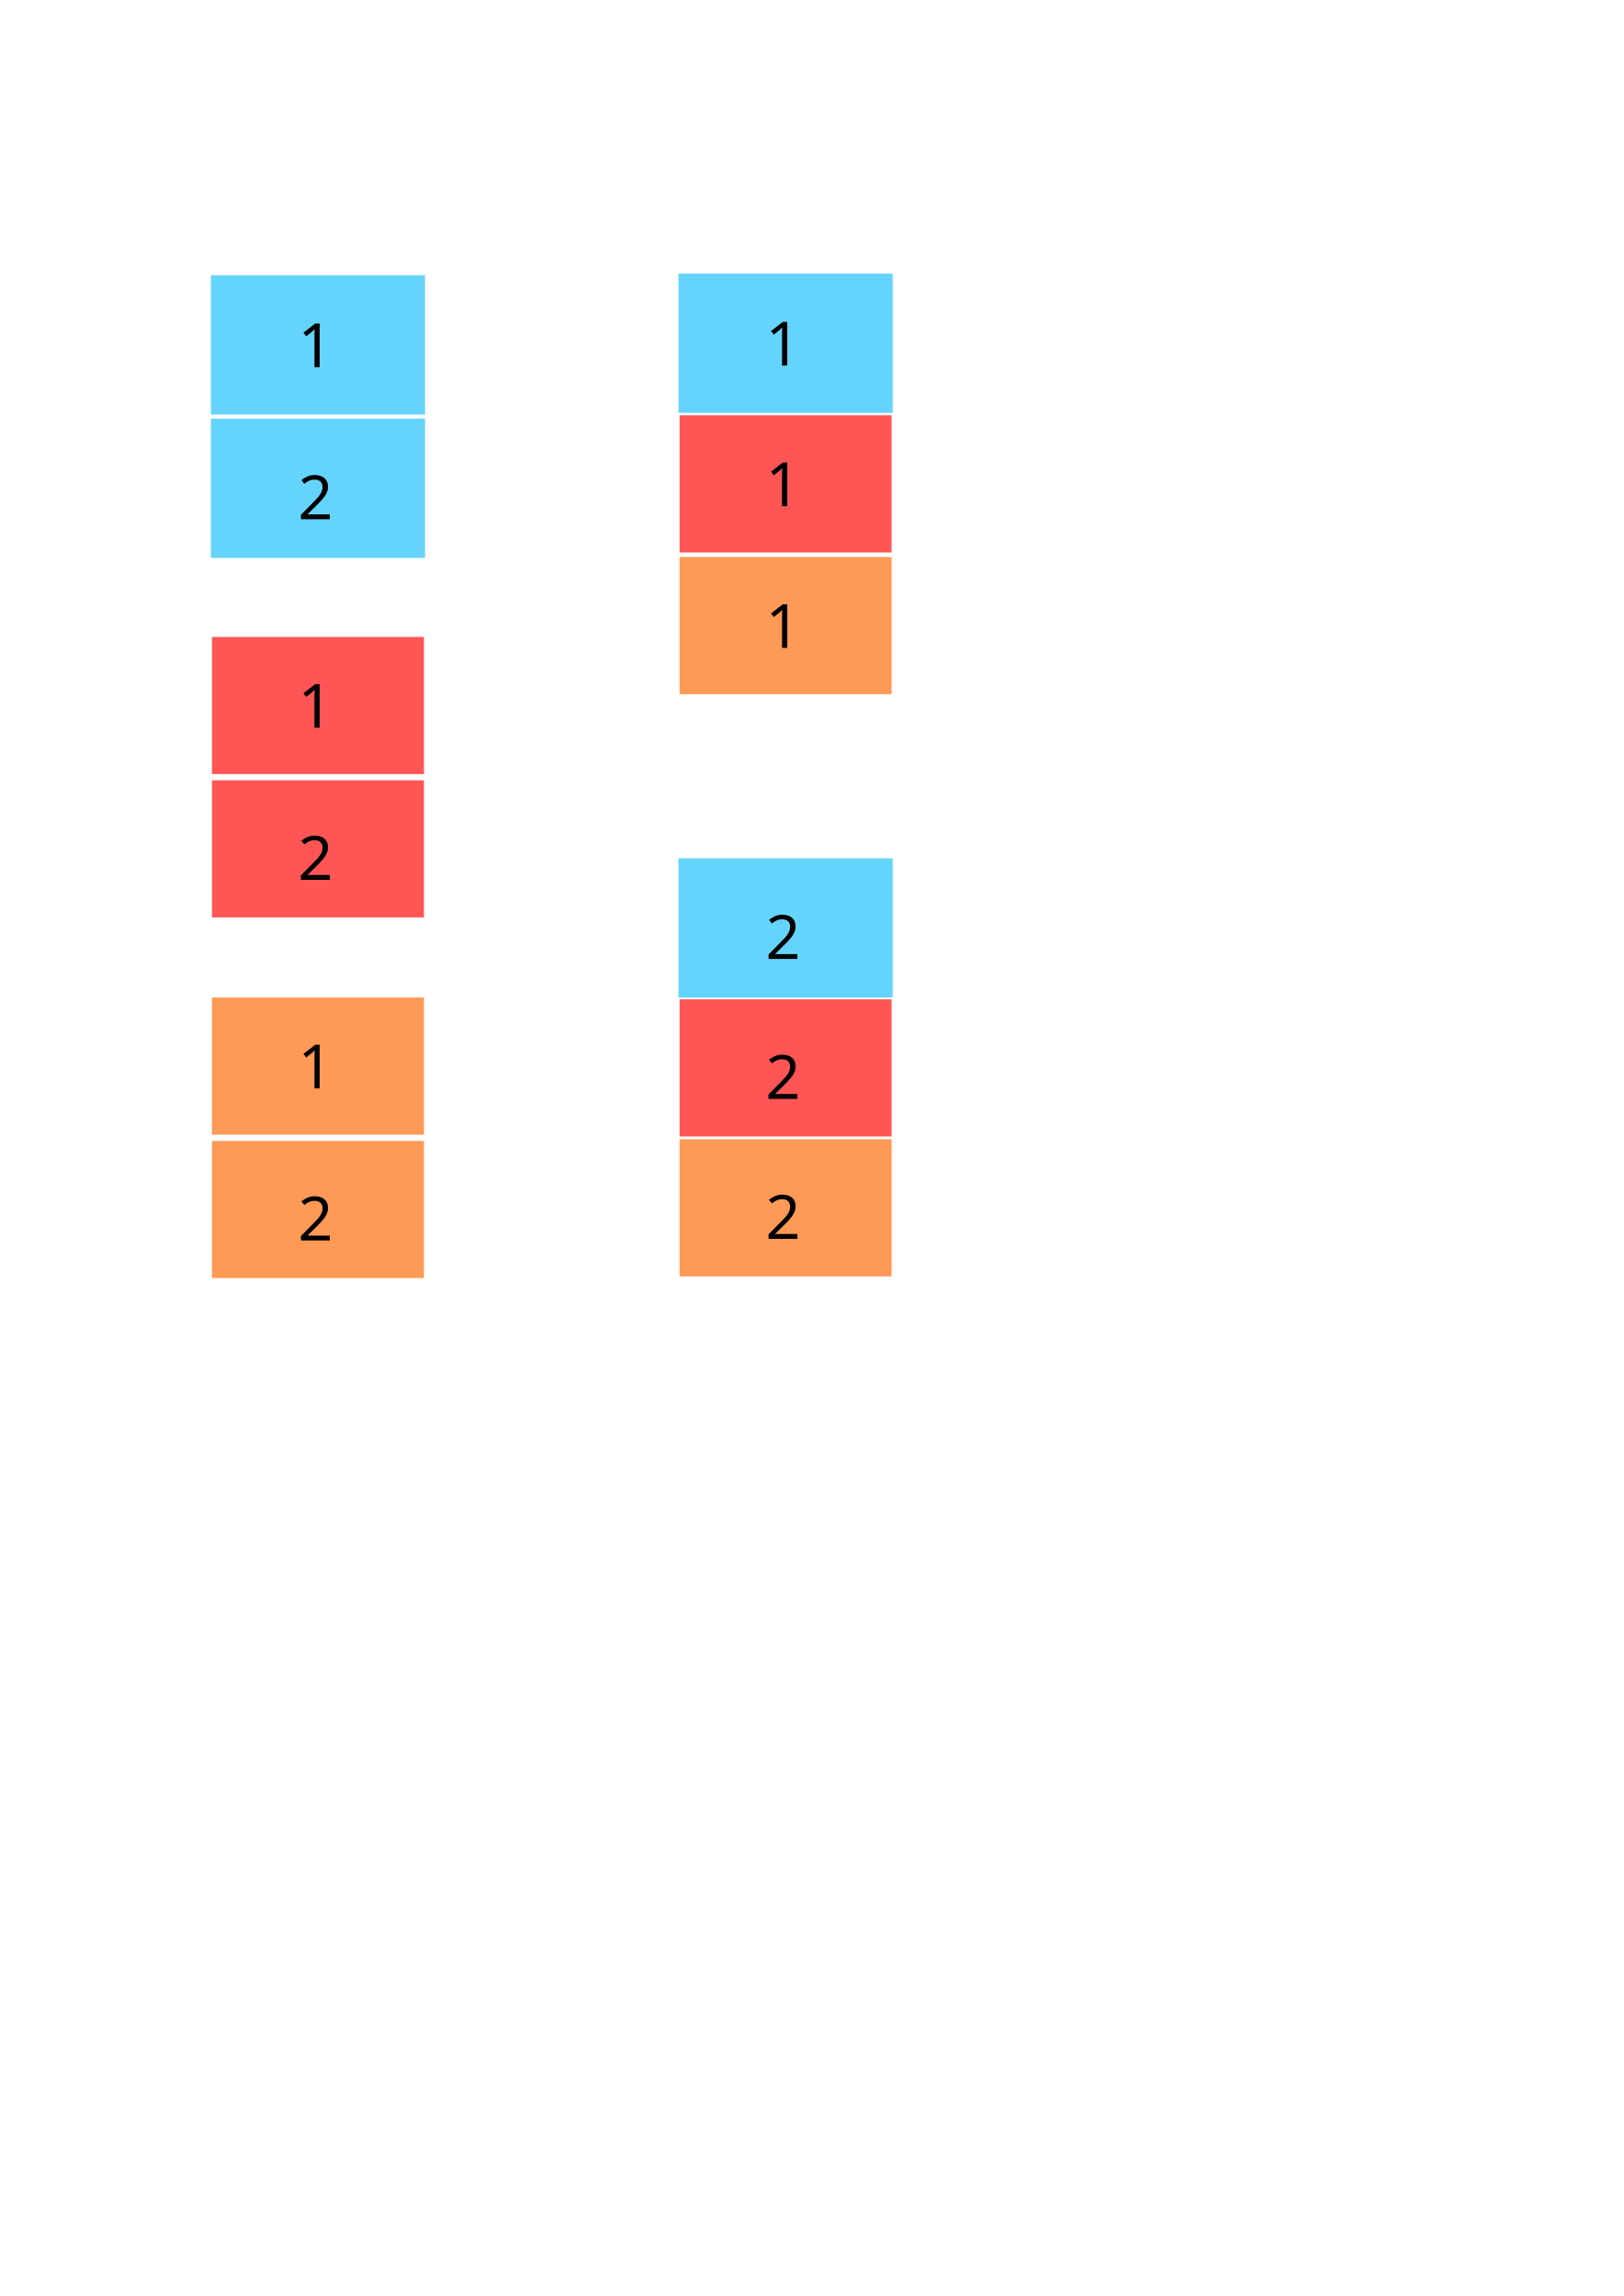
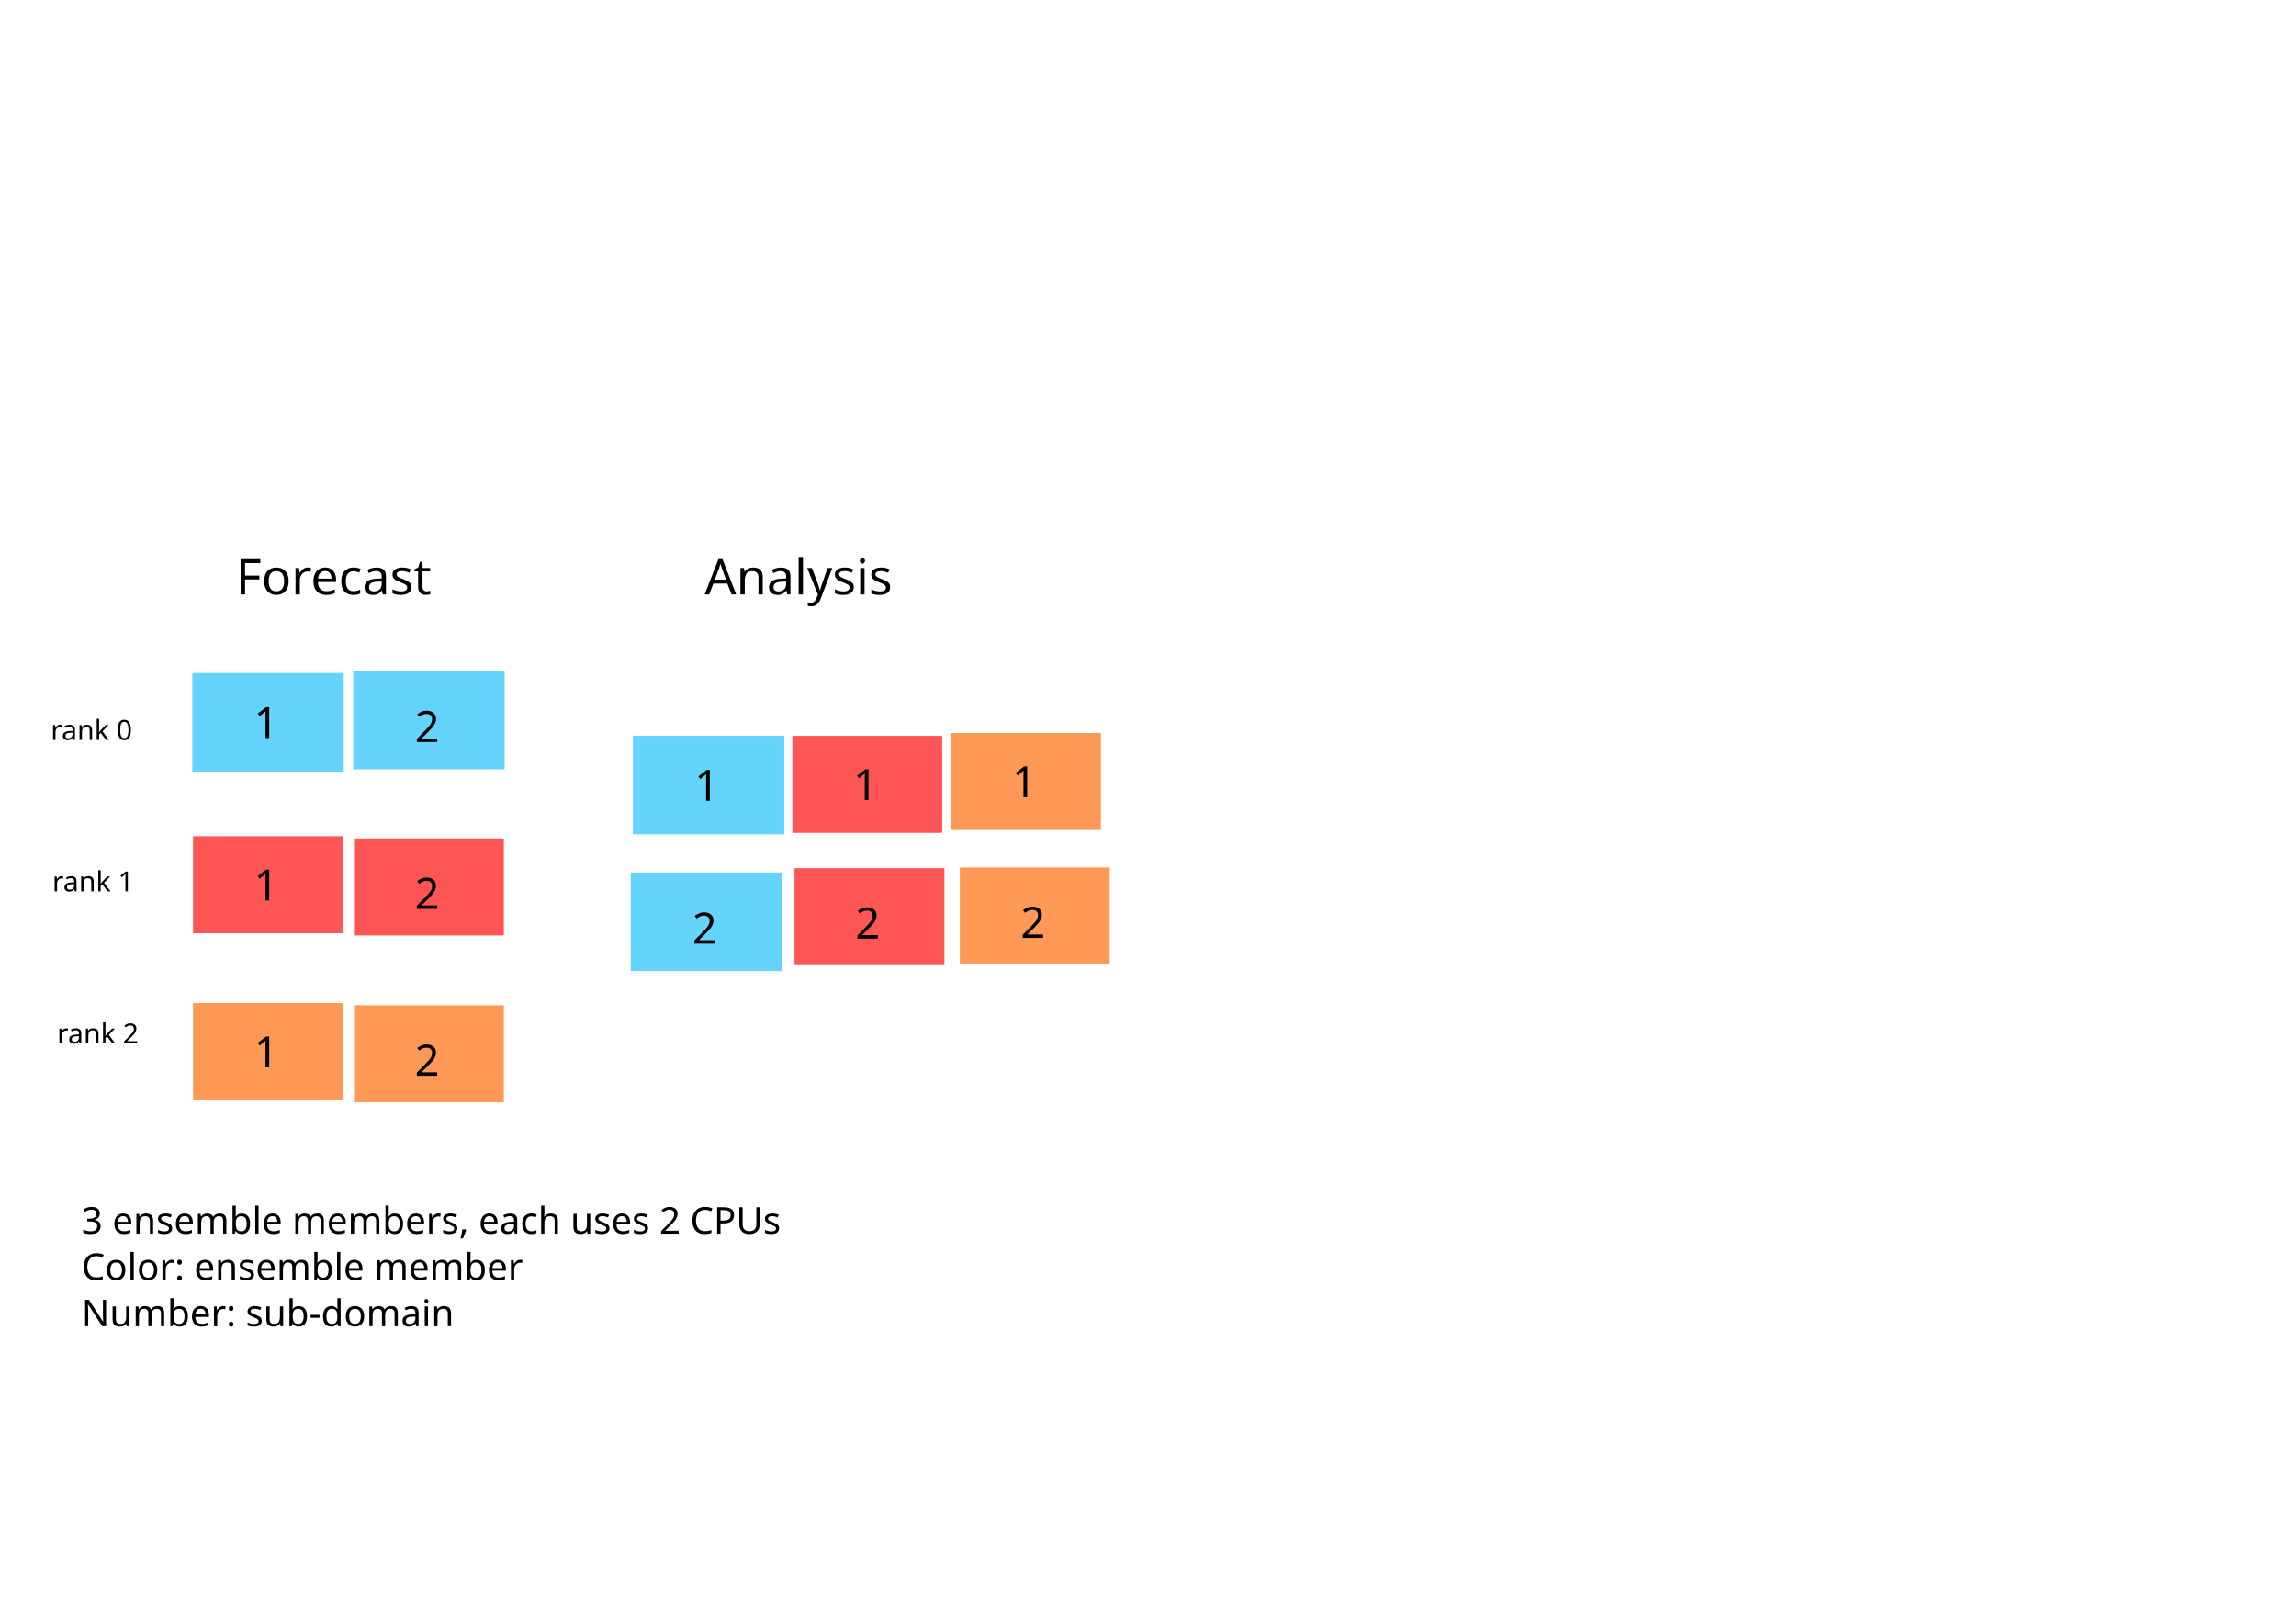
- <svg xmlns="http://www.w3.org/2000/svg" width="744.094" height="1052.362" id="svg2" version="1.1">
+ <svg xmlns="http://www.w3.org/2000/svg" width="1488.189" height="1052.362" id="svg2" version="1.1">
  <defs id="defs4" />
-   <g id="layer1">
+   <g id="layer1" transform="translate(0,2.2302535e-5)">
    <g id="g3015" transform="translate(-179.1429,-27.14286)">
-       <g id="g3020" transform="translate(179.1429,-47.14286)">
+       <g id="g3020" transform="translate(207.1429,262.8571)">
        <rect y="200.934" x="97.143" height="62.857" width="97.143" id="rect2985" style="fill:#65d4fd;fill-opacity:1;stroke:#65d4fd;stroke-width:1;stroke-miterlimit:4;stroke-opacity:1;stroke-dasharray:none;stroke-dashoffset:0" />
        <text id="text2987" y="242.568" x="136.561" style="font-size:28px;font-style:normal;font-weight:normal;line-height:125%;letter-spacing:0px;word-spacing:0px;fill:#000000;fill-opacity:1;stroke:none;font-family:Sans" xml:space="preserve">
          <tspan y="242.568" x="136.561" id="tspan2989">1</tspan>
        </text>
      </g>
-       <rect y="219.505" x="276.286" height="62.857" width="97.143" id="rect2985-6" style="fill:#65d4fd;fill-opacity:1;stroke:#65d4fd;stroke-width:1;stroke-miterlimit:4;stroke-opacity:1;stroke-dasharray:none;stroke-dashoffset:0" />
-       <text id="text2987-7" y="265.14" x="315.704" style="font-size:28px;font-style:normal;font-weight:normal;line-height:125%;letter-spacing:0px;word-spacing:0px;fill:#000000;fill-opacity:1;stroke:none;font-family:Sans" xml:space="preserve">
-         <tspan y="265.14" x="315.704" id="tspan2989-9">2</tspan>
-       </text>
-       <g id="g3916">
+       <g id="g3030" transform="translate(132.2857,242.8571)">
+         <rect style="fill:#65d4fd;fill-opacity:1;stroke:#65d4fd;stroke-width:1;stroke-miterlimit:4;stroke-opacity:1;stroke-dasharray:none;stroke-dashoffset:0" id="rect2985-6" width="97.143" height="62.857" x="276.286" y="219.505" />
+         <text xml:space="preserve" style="font-size:28px;font-style:normal;font-weight:normal;line-height:125%;letter-spacing:0px;word-spacing:0px;fill:#000000;fill-opacity:1;stroke:none;font-family:Sans" x="315.704" y="265.14" id="text2987-7">
+           <tspan id="tspan2989-9" x="315.704" y="265.14">2</tspan>
+         </text>
+       </g>
+       <g id="g3916" transform="translate(28.00001,250)">
        <rect y="319.076" x="276.286" height="62.857" width="97.143" id="rect2985-4" style="fill:#ff5555;fill-opacity:1;stroke:none" />
        <text id="text2987-5" y="360.711" x="315.704" style="font-size:28px;font-style:normal;font-weight:normal;line-height:125%;letter-spacing:0px;word-spacing:0px;fill:#000000;fill-opacity:1;stroke:none;font-family:Sans" xml:space="preserve">
          <tspan y="360.711" x="315.704" id="tspan2989-7">1</tspan>
        </text>
      </g>
-       <g id="g3921">
+       <g id="g3921" transform="translate(132.2857,185.7143)">
        <rect style="fill:#ff5555;fill-opacity:1;stroke:none" id="rect2985-6-3" width="97.143" height="62.857" x="276.286" y="384.791" />
        <text xml:space="preserve" style="font-size:28px;font-style:normal;font-weight:normal;line-height:125%;letter-spacing:0px;word-spacing:0px;fill:#000000;fill-opacity:1;stroke:none;font-family:Sans" x="315.704" y="430.425" id="text2987-7-7">
          <tspan id="tspan2989-9-5" x="315.704" y="430.425">2</tspan>
        </text>
      </g>
-       <g id="g3926">
-         <rect y="484.362" x="276.286" height="62.857" width="97.143" id="rect2985-8" style="fill:#ff9955;fill-opacity:1;stroke:none;stroke-width:1;stroke-miterlimit:4;stroke-opacity:1;stroke-dasharray:none;stroke-dashoffset:0" />
+       <g id="g3926" transform="translate(28.00001,192.8571)">
+         <rect y="484.362" x="276.286" height="62.857" width="97.143" id="rect2985-8" style="fill:#ff9955;fill-opacity:1;stroke:none" />
        <text id="text2987-2" y="525.997" x="315.704" style="font-size:28px;font-style:normal;font-weight:normal;line-height:125%;letter-spacing:0px;word-spacing:0px;fill:#000000;fill-opacity:1;stroke:none;font-family:Sans" xml:space="preserve">
          <tspan y="525.997" x="315.704" id="tspan2989-6">1</tspan>
        </text>
      </g>
-       <g id="g3931">
-         <rect style="fill:#ff9955;fill-opacity:1;stroke:none;stroke-width:1;stroke-miterlimit:4;stroke-opacity:1;stroke-dasharray:none;stroke-dashoffset:0" id="rect2985-6-6" width="97.143" height="62.857" x="276.286" y="550.076" />
+       <g id="g3931" transform="translate(132.2857,128.5714)">
+         <rect style="fill:#ff9955;fill-opacity:1;stroke:none" id="rect2985-6-6" width="97.143" height="62.857" x="276.286" y="550.076" />
        <text xml:space="preserve" style="font-size:28px;font-style:normal;font-weight:normal;line-height:125%;letter-spacing:0px;word-spacing:0px;fill:#000000;fill-opacity:1;stroke:none;font-family:Sans" x="315.704" y="595.711" id="text2987-7-6">
          <tspan id="tspan2989-9-6" x="315.704" y="595.711">2</tspan>
        </text>
      </g>
-       <g id="g3020-9" transform="translate(393.4286,-47.89286)">
-         <rect y="200.934" x="97.143" height="62.857" width="97.143" id="rect2985-7" style="fill:#65d4fd;fill-opacity:1;stroke:#65d4fd;stroke-width:1;stroke-miterlimit:4;stroke-opacity:1;stroke-dasharray:none;stroke-dashoffset:0" />
-         <text id="text2987-70" y="242.568" x="136.561" style="font-size:28px;font-style:normal;font-weight:normal;line-height:125%;letter-spacing:0px;word-spacing:0px;fill:#000000;fill-opacity:1;stroke:none;font-family:Sans" xml:space="preserve">
-           <tspan y="242.568" x="136.561" id="tspan2989-5">1</tspan>
+       <text xml:space="preserve" style="font-size:12px;font-style:normal;font-weight:normal;line-height:125%;letter-spacing:0px;word-spacing:0px;fill:#000000;fill-opacity:1;stroke:none;font-family:Sans" x="232" y="826.648" id="text3035">
+         <tspan id="tspan3037" x="232" y="826.648" style="font-size:24px">3 ensemble members, each uses 2 CPUs </tspan>
+         <tspan x="232" y="856.648" style="font-size:24px" id="tspan3201">Color: ensemble member</tspan>
+         <tspan x="232" y="886.648" style="font-size:24px" id="tspan3203">Number: sub-domain</tspan>
+       </text>
+       <g id="g3020-6" transform="translate(492.7143,303.5357)">
+         <rect y="200.934" x="97.143" height="62.857" width="97.143" id="rect2985-2" style="fill:#65d4fd;fill-opacity:1;stroke:#65d4fd;stroke-width:1;stroke-miterlimit:4;stroke-opacity:1;stroke-dasharray:none;stroke-dashoffset:0" />
+         <text id="text2987-55" y="242.568" x="136.561" style="font-size:28px;font-style:normal;font-weight:normal;line-height:125%;letter-spacing:0px;word-spacing:0px;fill:#000000;fill-opacity:1;stroke:none;font-family:Sans" xml:space="preserve">
+           <tspan y="242.568" x="136.561" id="tspan2989-79">1</tspan>
        </text>
      </g>
-       <g id="g4020" transform="translate(9.2797852e-6,202.2857)">
-         <rect style="fill:#65d4fd;fill-opacity:1;stroke:#65d4fd;stroke-width:1;stroke-miterlimit:4;stroke-opacity:1;stroke-dasharray:none;stroke-dashoffset:0" id="rect2985-6-8" width="97.143" height="62.857" x="490.571" y="218.755" />
-         <text xml:space="preserve" style="font-size:28px;font-style:normal;font-weight:normal;line-height:125%;letter-spacing:0px;word-spacing:0px;fill:#000000;fill-opacity:1;stroke:none;font-family:Sans" x="529.99" y="264.39" id="text2987-7-1">
-           <tspan id="tspan2989-9-2" x="529.99" y="264.39">2</tspan>
+       <g id="g3030-7" transform="translate(312.1429,373.5357)">
+         <rect style="fill:#65d4fd;fill-opacity:1;stroke:#65d4fd;stroke-width:1;stroke-miterlimit:4;stroke-opacity:1;stroke-dasharray:none;stroke-dashoffset:0" id="rect2985-6-0" width="97.143" height="62.857" x="276.286" y="219.505" />
+         <text xml:space="preserve" style="font-size:28px;font-style:normal;font-weight:normal;line-height:125%;letter-spacing:0px;word-spacing:0px;fill:#000000;fill-opacity:1;stroke:none;font-family:Sans" x="315.704" y="265.14" id="text2987-7-3">
+           <tspan id="tspan2989-9-2" x="315.704" y="265.14">2</tspan>
        </text>
      </g>
-       <g transform="translate(214.2857,-101.5714)" id="g3916-5">
-         <rect y="319.076" x="276.286" height="62.857" width="97.143" id="rect2985-4-7" style="fill:#ff5555;fill-opacity:1;stroke:none" />
-         <text id="text2987-5-9" y="360.711" x="315.704" style="font-size:28px;font-style:normal;font-weight:normal;line-height:125%;letter-spacing:0px;word-spacing:0px;fill:#000000;fill-opacity:1;stroke:none;font-family:Sans" xml:space="preserve">
-           <tspan y="360.711" x="315.704" id="tspan2989-7-1">1</tspan>
+       <g id="g3916-1" transform="translate(416.4286,184.9643)">
+         <rect y="319.076" x="276.286" height="62.857" width="97.143" id="rect2985-4-1" style="fill:#ff5555;fill-opacity:1;stroke:none" />
+         <text id="text2987-5-3" y="360.711" x="315.704" style="font-size:28px;font-style:normal;font-weight:normal;line-height:125%;letter-spacing:0px;word-spacing:0px;fill:#000000;fill-opacity:1;stroke:none;font-family:Sans" xml:space="preserve">
+           <tspan y="360.711" x="315.704" id="tspan2989-7-8">1</tspan>
        </text>
      </g>
-       <g transform="translate(214.2857,100.3929)" id="g3921-7">
-         <rect style="fill:#ff5555;fill-opacity:1;stroke:none" id="rect2985-6-3-6" width="97.143" height="62.857" x="276.286" y="384.791" />
-         <text xml:space="preserve" style="font-size:28px;font-style:normal;font-weight:normal;line-height:125%;letter-spacing:0px;word-spacing:0px;fill:#000000;fill-opacity:1;stroke:none;font-family:Sans" x="315.704" y="430.425" id="text2987-7-7-0">
-           <tspan id="tspan2989-9-5-8" x="315.704" y="430.425">2</tspan>
+       <g id="g3921-9" transform="translate(417.8571,204.9643)">
+         <rect style="fill:#ff5555;fill-opacity:1;stroke:none" id="rect2985-6-3-8" width="97.143" height="62.857" x="276.286" y="384.791" />
+         <text xml:space="preserve" style="font-size:28px;font-style:normal;font-weight:normal;line-height:125%;letter-spacing:0px;word-spacing:0px;fill:#000000;fill-opacity:1;stroke:none;font-family:Sans" x="315.704" y="430.425" id="text2987-7-7-3">
+           <tspan id="tspan2989-9-5-1" x="315.704" y="430.425">2</tspan>
        </text>
      </g>
-       <g transform="translate(214.2857,-201.8929)" id="g3926-2">
-         <rect y="484.362" x="276.286" height="62.857" width="97.143" id="rect2985-8-6" style="fill:#ff9955;fill-opacity:1;stroke:none" />
-         <text id="text2987-2-4" y="525.997" x="315.704" style="font-size:28px;font-style:normal;font-weight:normal;line-height:125%;letter-spacing:0px;word-spacing:0px;fill:#000000;fill-opacity:1;stroke:none;font-family:Sans" xml:space="preserve">
-           <tspan y="525.997" x="315.704" id="tspan2989-6-2">1</tspan>
+       <g id="g3926-7" transform="translate(519.2857,17.82144)">
+         <rect y="484.362" x="276.286" height="62.857" width="97.143" id="rect2985-8-3" style="fill:#ff9955;fill-opacity:1;stroke:none" />
+         <text id="text2987-2-3" y="525.997" x="315.704" style="font-size:28px;font-style:normal;font-weight:normal;line-height:125%;letter-spacing:0px;word-spacing:0px;fill:#000000;fill-opacity:1;stroke:none;font-family:Sans" xml:space="preserve">
+           <tspan y="525.997" x="315.704" id="tspan2989-6-7">1</tspan>
        </text>
      </g>
-       <g transform="translate(214.2857,-0.7500002)" id="g3931-2">
-         <rect style="fill:#ff9955;fill-opacity:1;stroke:none" id="rect2985-6-6-1" width="97.143" height="62.857" x="276.286" y="550.076" />
-         <text xml:space="preserve" style="font-size:28px;font-style:normal;font-weight:normal;line-height:125%;letter-spacing:0px;word-spacing:0px;fill:#000000;fill-opacity:1;stroke:none;font-family:Sans" x="315.704" y="595.711" id="text2987-7-6-7">
+       <g id="g3931-5" transform="translate(525,39.25)">
+         <rect style="fill:#ff9955;fill-opacity:1;stroke:none" id="rect2985-6-6-4" width="97.143" height="62.857" x="276.286" y="550.076" />
+         <text xml:space="preserve" style="font-size:28px;font-style:normal;font-weight:normal;line-height:125%;letter-spacing:0px;word-spacing:0px;fill:#000000;fill-opacity:1;stroke:none;font-family:Sans" x="315.704" y="595.711" id="text2987-7-6-8">
          <tspan id="tspan2989-9-6-0" x="315.704" y="595.711">2</tspan>
        </text>
      </g>
+       <text xml:space="preserve" style="font-size:12px;font-style:normal;font-weight:normal;line-height:125%;letter-spacing:0px;word-spacing:0px;fill:#000000;fill-opacity:1;stroke:none;font-family:Sans" x="212" y="506.648" id="text3126">
+         <tspan id="tspan3128" x="212" y="506.648" style="font-size:18px">rank 0</tspan>
+       </text>
+       <text xml:space="preserve" style="font-size:12px;font-style:normal;font-weight:normal;line-height:125%;letter-spacing:0px;word-spacing:0px;fill:#000000;fill-opacity:1;stroke:none;font-family:Sans" x="213.027" y="604.787" id="text3126-2">
+         <tspan id="tspan3128-4" x="213.027" y="604.787" style="font-size:18px">rank 1</tspan>
+       </text>
+       <text xml:space="preserve" style="font-size:12px;font-style:normal;font-weight:normal;line-height:125%;letter-spacing:0px;word-spacing:0px;fill:#000000;fill-opacity:1;stroke:none;font-family:Sans" x="216.117" y="703.358" id="text3126-2-8">
+         <tspan id="tspan3128-4-2" x="216.117" y="703.358" style="font-size:18px">rank 2</tspan>
+       </text>
+       <text xml:space="preserve" style="font-size:12px;font-style:normal;font-weight:normal;line-height:125%;letter-spacing:0px;word-spacing:0px;fill:#000000;fill-opacity:1;stroke:none;font-family:Sans" x="332" y="412.362" id="text3172">
+         <tspan id="tspan3174" x="332" y="412.362" style="font-size:32px">Forecast</tspan>
+       </text>
+       <text xml:space="preserve" style="font-size:12px;font-style:normal;font-weight:normal;line-height:125%;letter-spacing:0px;word-spacing:0px;fill:#000000;fill-opacity:1;stroke:none;font-family:Sans" x="399.143" y="419.505" id="text3176">
+         <tspan id="tspan3178" x="399.143" y="419.505" />
+       </text>
+       <text xml:space="preserve" style="font-size:12px;font-style:normal;font-weight:normal;line-height:125%;letter-spacing:0px;word-spacing:0px;fill:#000000;fill-opacity:1;stroke:none;font-family:Sans" x="635.896" y="412.371" id="text3172-8">
+         <tspan id="tspan3174-5" x="635.896" y="412.371" style="font-size:32px">Analysis</tspan>
+       </text>
    </g>
  </g>
</svg>
